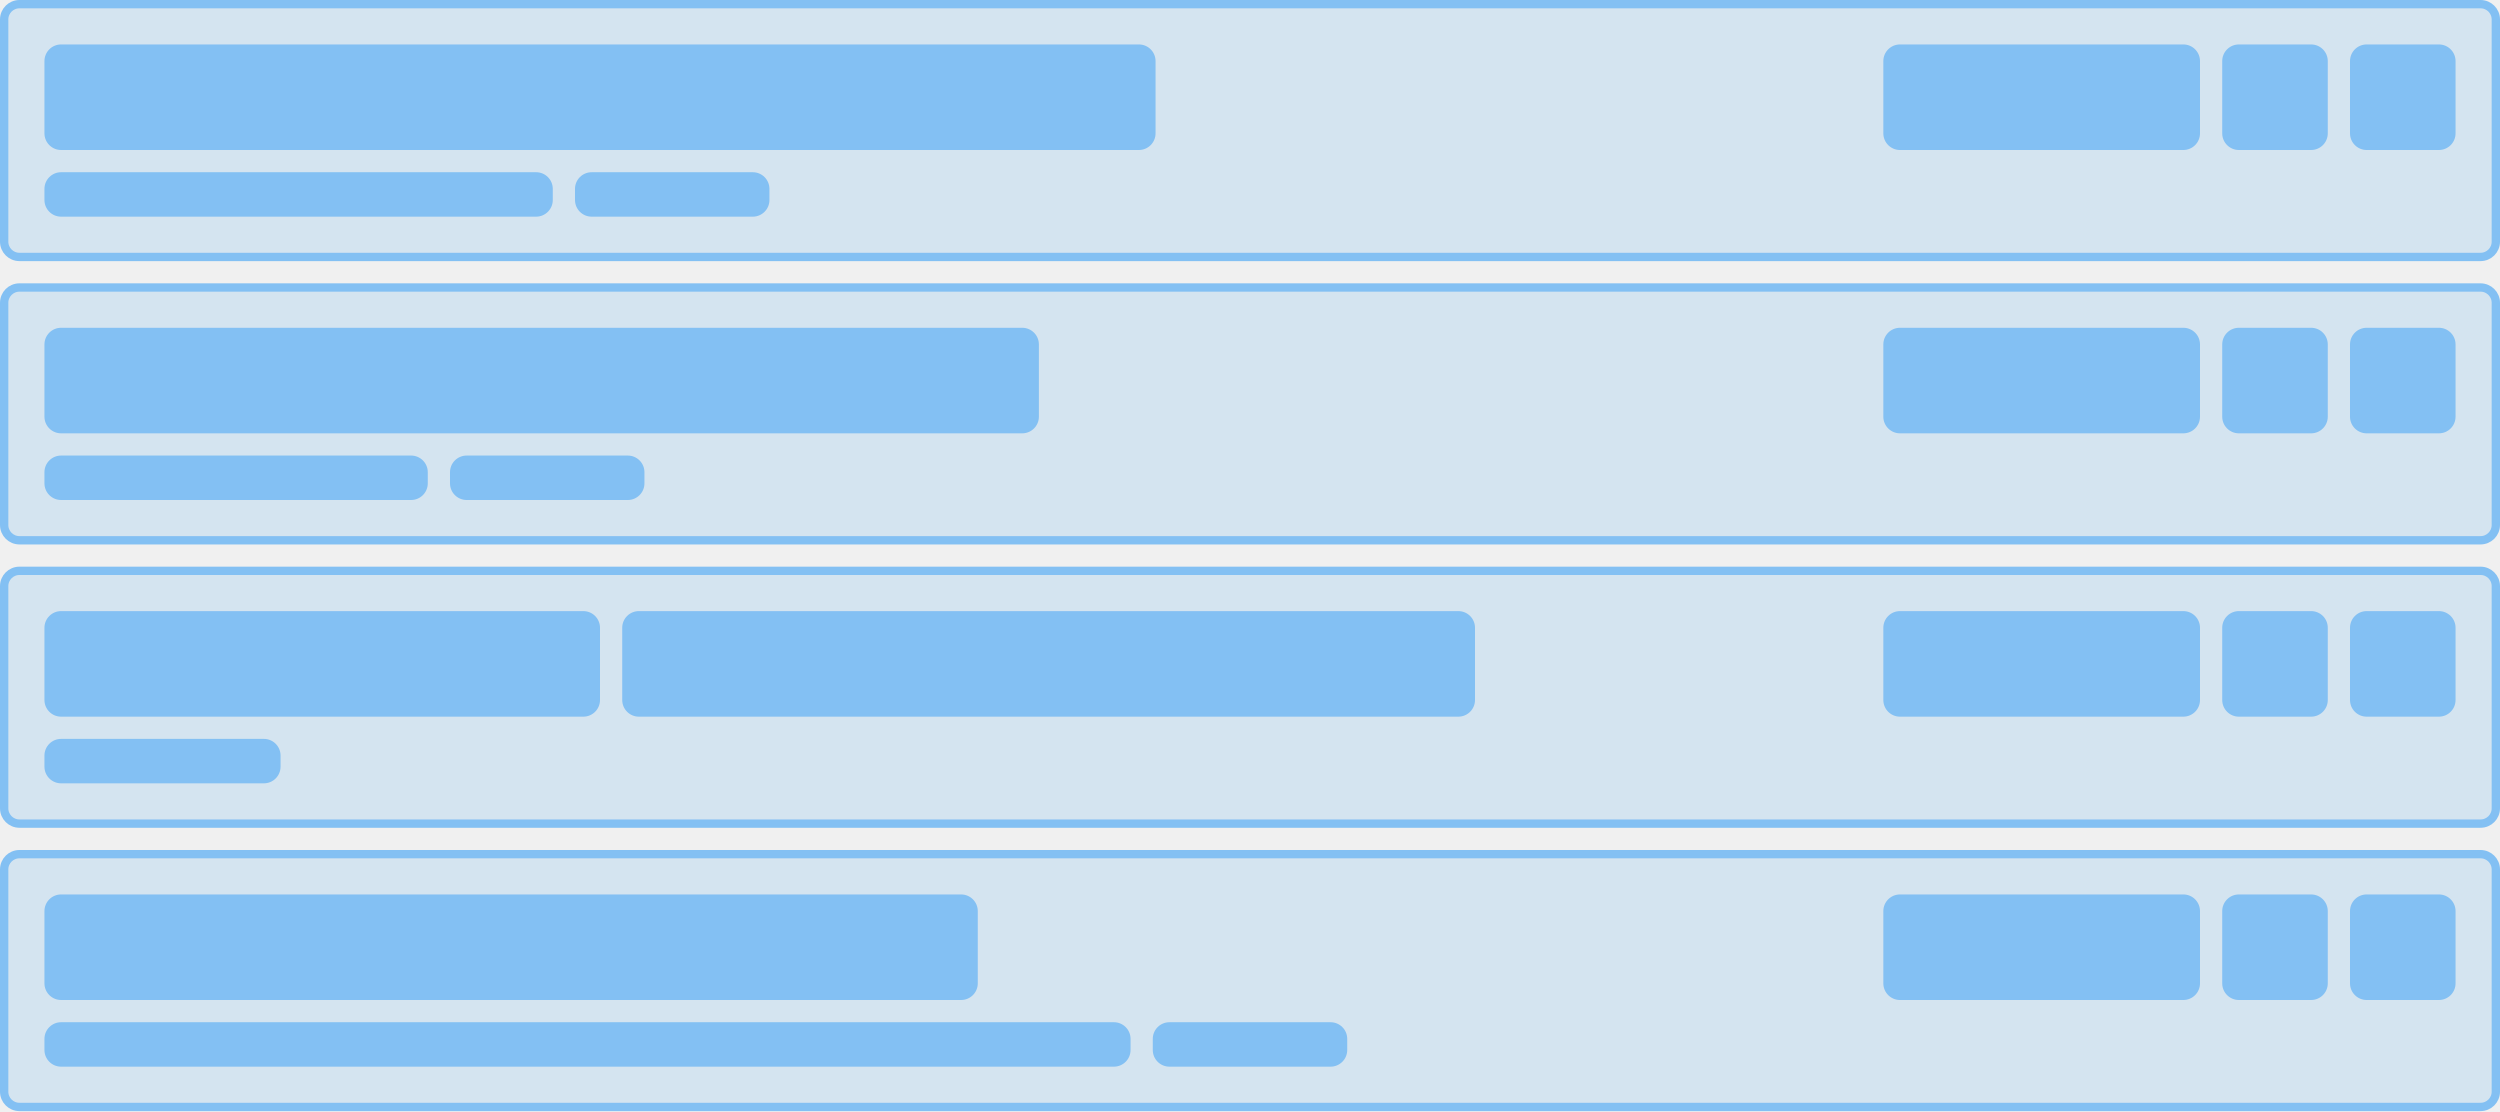
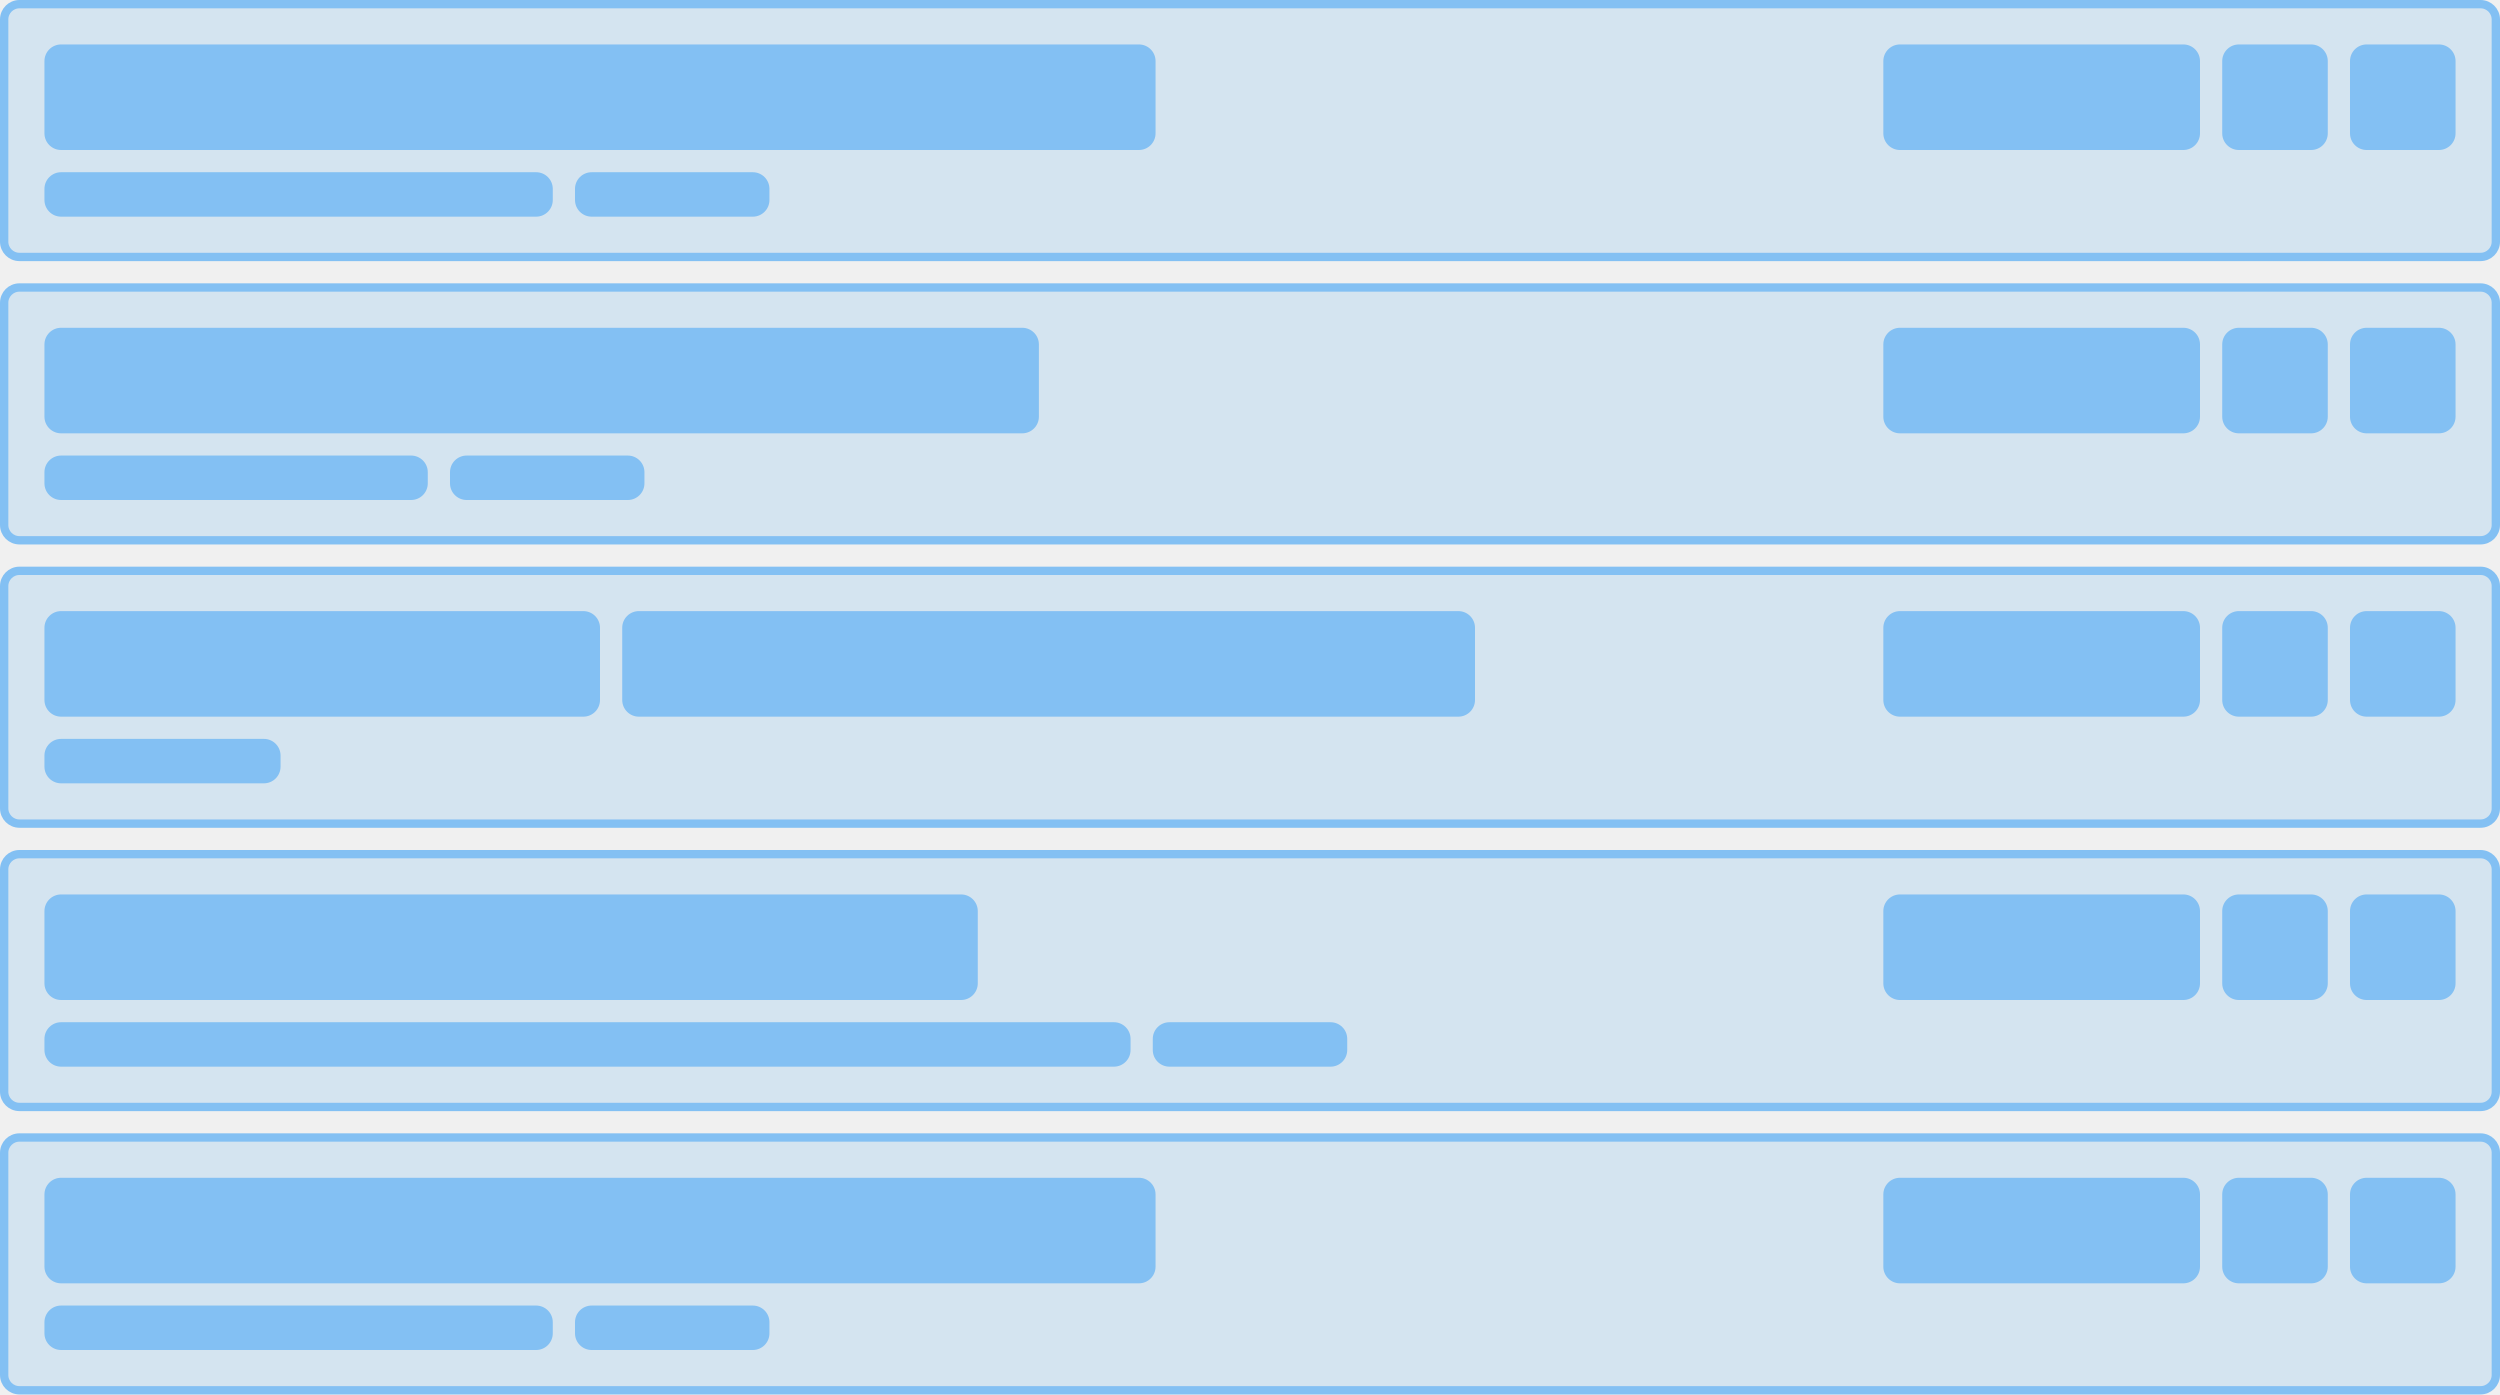
- <svg xmlns="http://www.w3.org/2000/svg" width="900" height="400" viewBox="0 0 900 400" fill="none">
+ <svg xmlns="http://www.w3.org/2000/svg" width="900" height="502" viewBox="0 0 900 502" fill="none">
  <g clip-path="url(#clip0_1_89)">
    <rect x="1.5" y="1.5" width="897" height="91" rx="5.5" fill="#83C0F3" fill-opacity="0.25" stroke="#83C0F3" stroke-width="3" />
    <rect x="16" y="16" width="400" height="38" rx="6" fill="#83C0F3" />
    <rect x="846" y="16" width="38" height="38" rx="6" fill="#83C0F3" />
    <rect x="800" y="16" width="38" height="38" rx="6" fill="#83C0F3" />
    <rect x="678" y="16" width="114" height="38" rx="6" fill="#83C0F3" />
    <rect x="16" y="62" width="183" height="16" rx="6" fill="#83C0F3" />
    <rect x="207" y="62" width="70" height="16" rx="6" fill="#83C0F3" />
+     <rect x="1.5" y="409.5" width="897" height="91" rx="5.5" fill="#83C0F3" fill-opacity="0.25" stroke="#83C0F3" stroke-width="3" />
+     <rect x="16" y="424" width="400" height="38" rx="6" fill="#83C0F3" />
+     <rect x="846" y="424" width="38" height="38" rx="6" fill="#83C0F3" />
+     <rect x="800" y="424" width="38" height="38" rx="6" fill="#83C0F3" />
+     <rect x="678" y="424" width="114" height="38" rx="6" fill="#83C0F3" />
+     <rect x="16" y="470" width="183" height="16" rx="6" fill="#83C0F3" />
+     <rect x="207" y="470" width="70" height="16" rx="6" fill="#83C0F3" />
    <rect x="1.5" y="103.5" width="897" height="91" rx="5.5" fill="#83C0F3" fill-opacity="0.25" stroke="#83C0F3" stroke-width="3" />
    <rect x="16" y="118" width="358" height="38" rx="6" fill="#83C0F3" />
    <rect x="846" y="118" width="38" height="38" rx="6" fill="#83C0F3" />
    <rect x="800" y="118" width="38" height="38" rx="6" fill="#83C0F3" />
    <rect x="678" y="118" width="114" height="38" rx="6" fill="#83C0F3" />
    <rect x="16" y="164" width="138" height="16" rx="6" fill="#83C0F3" />
    <rect x="162" y="164" width="70" height="16" rx="6" fill="#83C0F3" />
    <rect x="1.5" y="205.5" width="897" height="91" rx="5.5" fill="#83C0F3" fill-opacity="0.25" stroke="#83C0F3" stroke-width="3" />
    <rect x="16" y="220" width="200" height="38" rx="6" fill="#83C0F3" />
    <rect x="224" y="220" width="307" height="38" rx="6" fill="#83C0F3" />
    <rect x="846" y="220" width="38" height="38" rx="6" fill="#83C0F3" />
    <rect x="800" y="220" width="38" height="38" rx="6" fill="#83C0F3" />
    <rect x="678" y="220" width="114" height="38" rx="6" fill="#83C0F3" />
    <rect x="16" y="266" width="85" height="16" rx="6" fill="#83C0F3" />
    <rect x="1.5" y="307.5" width="897" height="91" rx="5.5" fill="#83C0F3" fill-opacity="0.25" stroke="#83C0F3" stroke-width="3" />
    <rect x="16" y="322" width="336" height="38" rx="6" fill="#83C0F3" />
    <rect x="846" y="322" width="38" height="38" rx="6" fill="#83C0F3" />
    <rect x="800" y="322" width="38" height="38" rx="6" fill="#83C0F3" />
    <rect x="678" y="322" width="114" height="38" rx="6" fill="#83C0F3" />
    <rect x="16" y="368" width="391" height="16" rx="6" fill="#83C0F3" />
    <rect x="415" y="368" width="70" height="16" rx="6" fill="#83C0F3" />
  </g>
  <defs>
    <clipPath id="clip0_1_89">
-       <rect width="900" height="400" fill="white" />
+       <rect width="900" height="502" fill="white" />
    </clipPath>
  </defs>
</svg>
